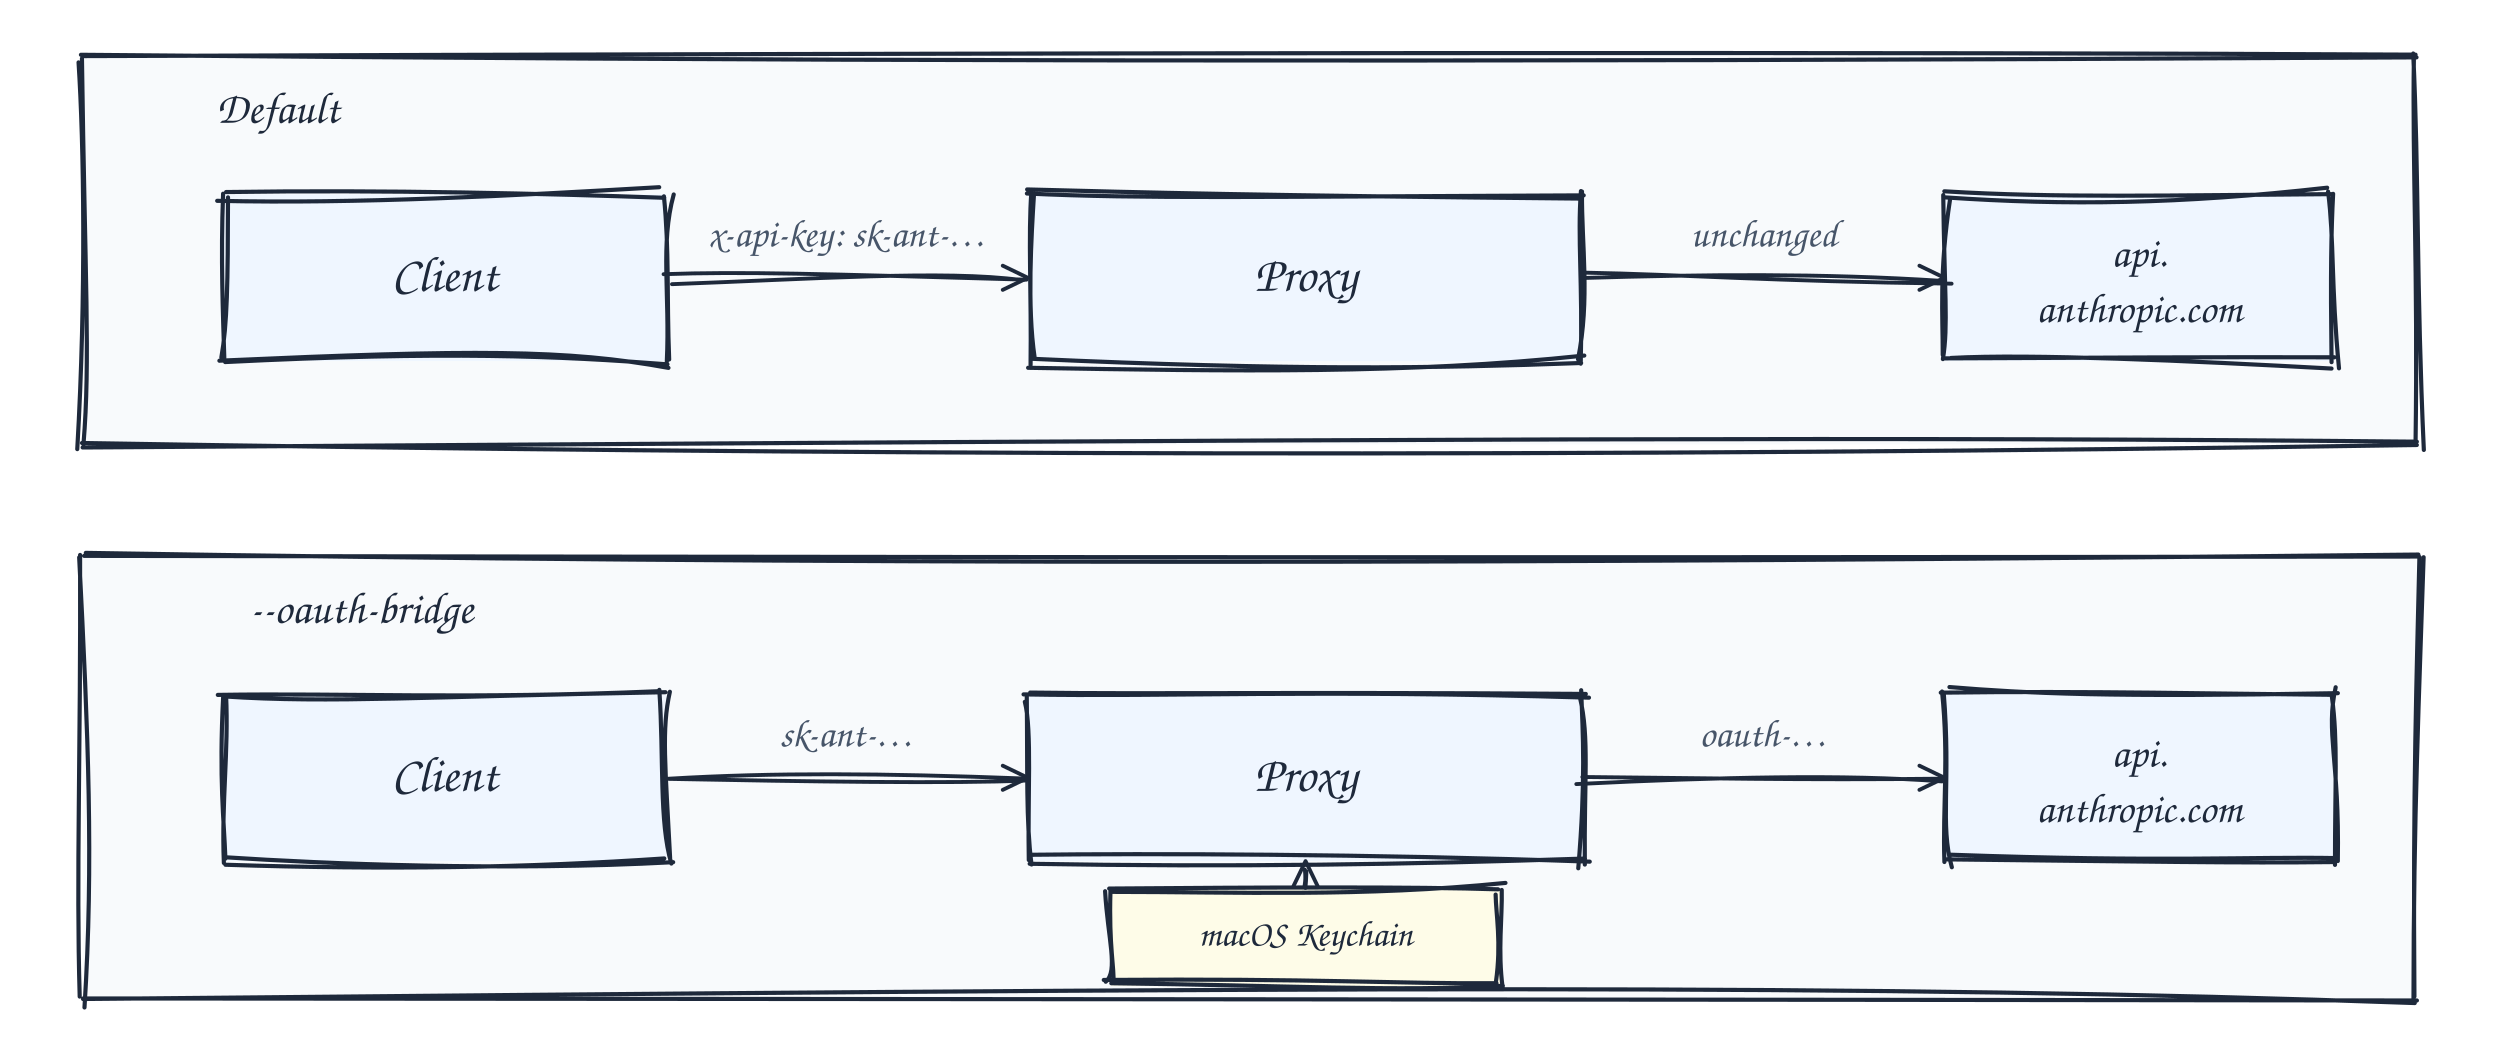
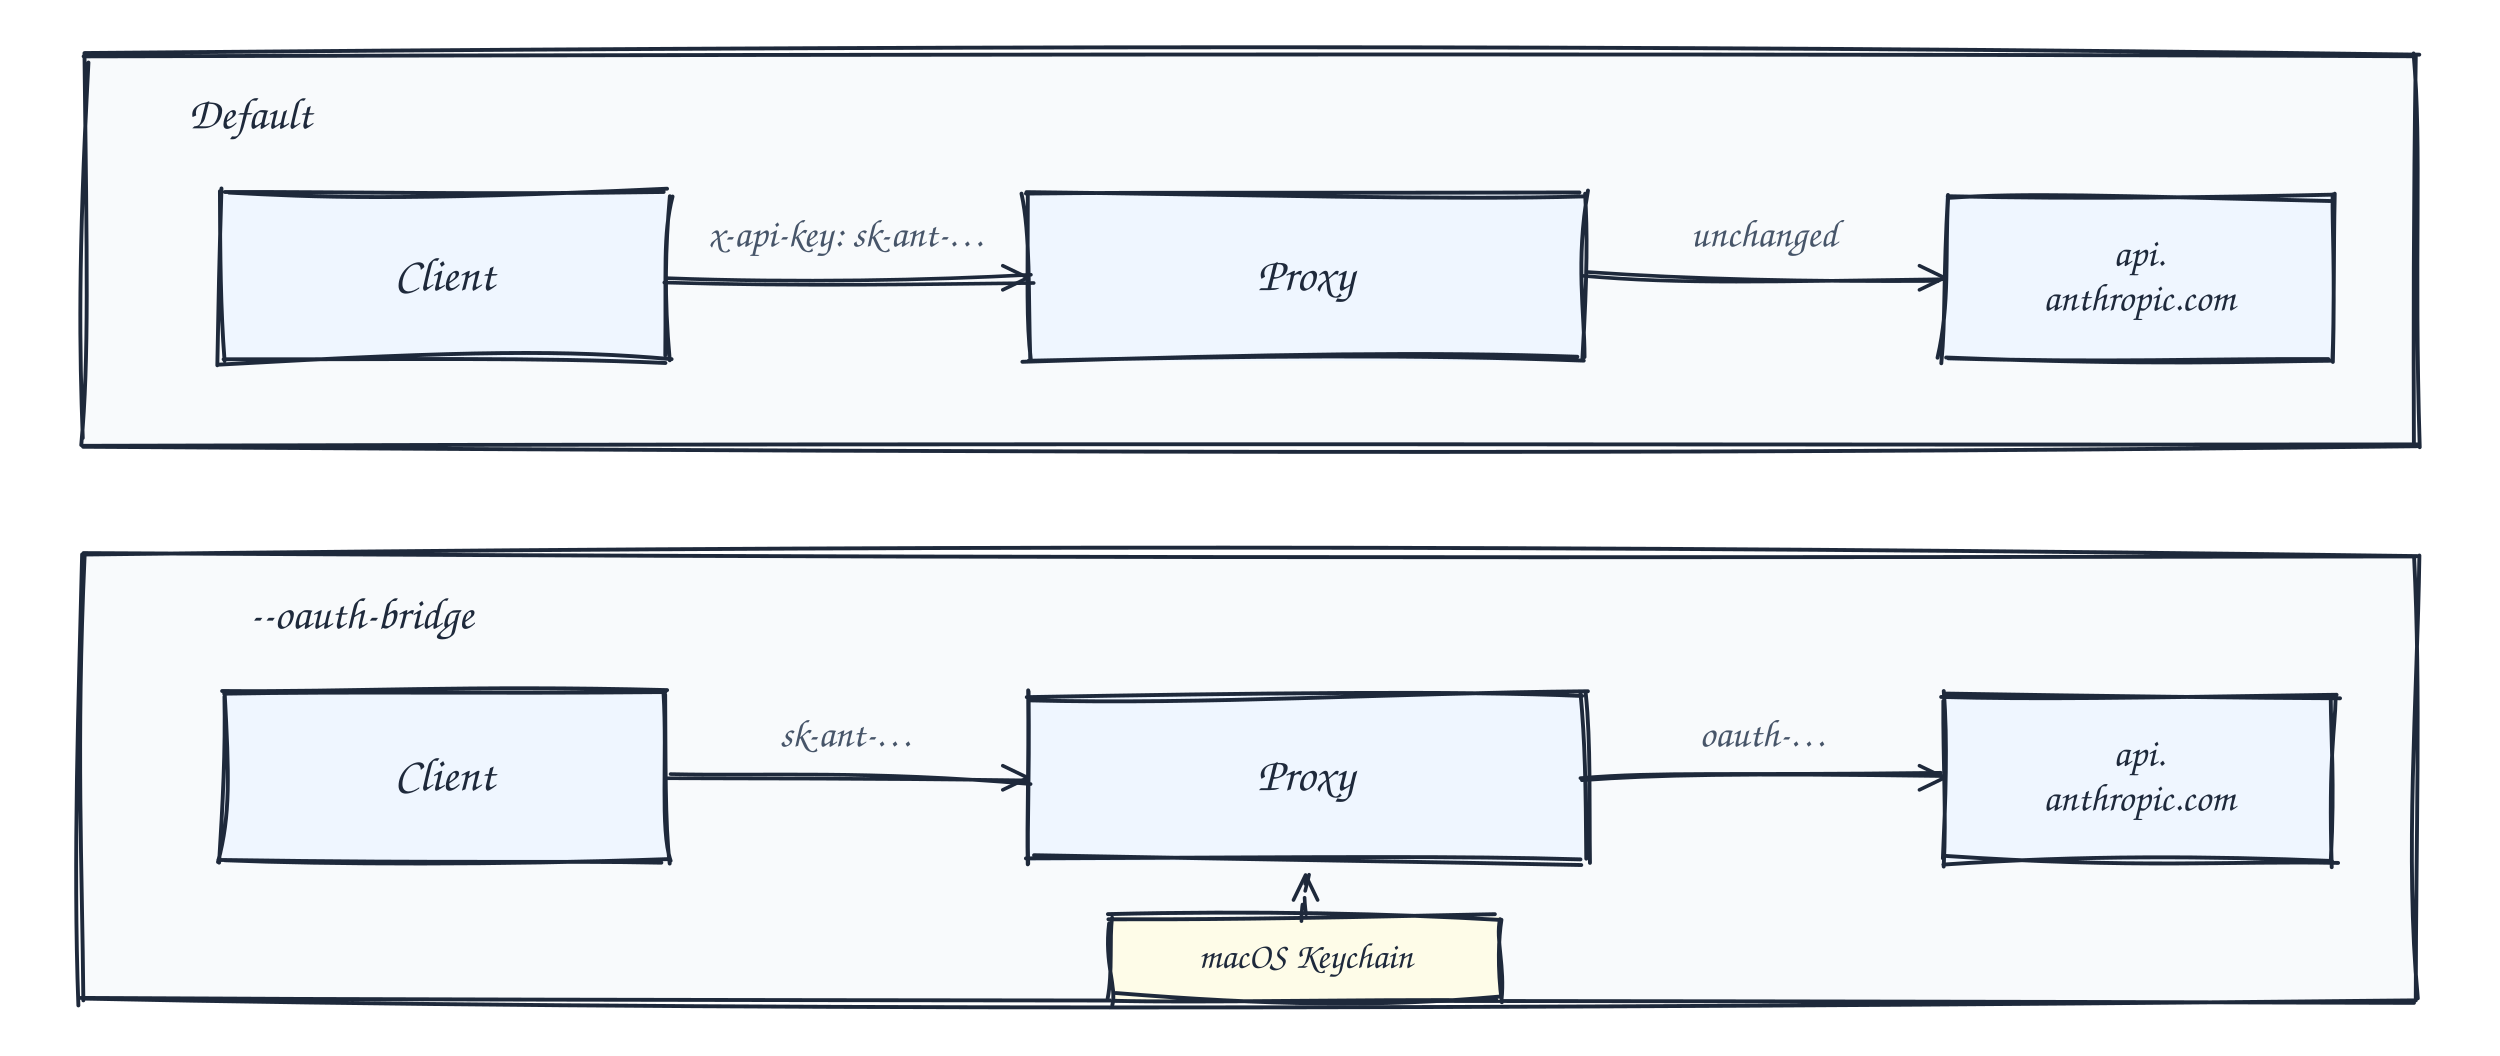
<svg xmlns="http://www.w3.org/2000/svg" viewBox="0 0 900 380" font-family="'Caveat', 'Kalam', 'Comic Sans MS', cursive">
  <path d="M30,20 L870,20 L870,160 L30,160 Z" fill="#f8fafc" />
-   <path d="M29.137,19.726 C268.038,21.933 505.799,22.575 869.938,20.654 M30.306,20.194 C365.75,18.965 701.229,18.719 869.594,19.676 M868.756,19.266 C870.796,61.837 869.919,104.013 872.58,161.97 M869.003,20.65 C868.392,58.986 870.479,97.39 869.6,159.439 M870.057,159.005 C692.319,157.295 515.055,157.842 29.755,161.095 M870.054,160.203 C578.685,164.77 287.644,163.861 29.518,159.478 M27.816,161.681 C31.074,105.457 30.154,51.52 28.281,22.462 M30.048,159.964 C32.562,129.658 30.585,100.563 29.503,21.044" stroke="#1e293b" stroke-width="1.5" fill="none" stroke-linecap="round" stroke-linejoin="round" />
-   <text x="100" y="40" font-size="16" fill="#1e293b" text-anchor="middle" dominant-baseline="middle">Default</text>
+   <path d="M30.528,19.091 C310.625,16.598 592.266,15.845 870.941,19.675 M30.109,20.293 C360.687,19.381 691.658,19.381 869.583,20.253 M868.885,19.239 C871.928,53.558 868.952,91.354 871.101,160.994 M869.679,20.397 C868.865,72.617 868.841,124.051 869.003,160.068 M870.257,160.634 C649.263,163.31 427.472,163.361 29.91,160.833 M870.29,159.992 C641.615,160.289 413.958,159.399 29.703,160.497 M29.795,157.68 C28.661,125.93 28.019,94.704 31.84,22.516 M29.251,160.215 C32.088,128.815 31.285,95.101 30.41,19.122" stroke="#1e293b" stroke-width="1.4" fill="none" stroke-linecap="round" stroke-linejoin="round" />
+   <text x="90" y="42" font-size="16" fill="#1e293b" text-anchor="middle" dominant-baseline="middle">Default</text>
  <path d="M30,200 L870,200 L870,360 L30,360 Z" fill="#f8fafc" />
-   <path d="M30.888,199.035 C292.329,203.419 553.356,203.021 870.604,199.641 M30.316,200.11 C265.129,200.48 499.735,200.888 870.229,200.356 M872.501,200.605 C870.972,248.927 868.868,293.181 868.855,360.437 M870.988,200.489 C870.045,242.339 868.594,283.632 869.191,358.746 M869.305,361.1 C676.166,354.12 481.928,355.333 29.889,359.639 M870.083,360.176 C603.643,359.788 338.158,359.704 29.964,359.442 M30.415,362.689 C33.72,310.557 31.763,264.476 28.505,200.676 M28.691,358.767 C27.41,314.854 29.075,272.641 28.837,199.784" stroke="#1e293b" stroke-width="1.5" fill="none" stroke-linecap="round" stroke-linejoin="round" />
-   <text x="130" y="220" font-size="16" fill="#1e293b" text-anchor="middle" dominant-baseline="middle">--oauth-bridge</text>
+   <path d="M30.069,199.113 C202.586,199.984 376.734,201.163 869.73,200.311 M30.317,199.629 C302.34,196.358 574.135,196.103 870.206,200.199 M870.979,199.996 C870.195,252.44 865.659,307.849 870.407,359.403 M869.068,200.431 C871.526,249.897 869.715,300.059 869.68,359.435 M869.028,361.036 C547.584,359.988 222.838,360.425 29.106,359.248 M869.695,360.13 C550.708,363.444 231.685,363.831 30.032,359.483 M28.216,361.956 C26.28,309.372 28.332,251.369 29.564,199.601 M30.007,360.131 C29.6,312.963 27.388,267.565 30.448,200.358" stroke="#1e293b" stroke-width="1.4" fill="none" stroke-linecap="round" stroke-linejoin="round" />
+   <text x="130" y="222" font-size="16" fill="#1e293b" text-anchor="middle" dominant-baseline="middle">--oauth-bridge</text>
  <path d="M80,70 L240,70 L240,130 L80,130 Z" fill="#eff6ff" />
-   <path d="M78.19,72.296 C128.828,73.439 184.576,70.462 237.309,67.393 M81.389,69.137 C138.813,68.259 196.988,69.702 239.132,71.203 M242.537,70.013 C237.619,87.895 241.197,105.825 240.058,130.162 M239.012,70.685 C240.963,89.838 239.998,106.507 240.898,129.406 M240.644,132.434 C204.218,125.775 170.669,125.745 78.986,129.855 M240.277,131.16 C201.309,128.135 160.483,126.377 81.056,130.338 M79.691,128.669 C81.79,116.824 82.039,102.233 82.081,71.068 M80.776,129.858 C80.272,112.961 79.416,92.963 80.315,69.738" stroke="#1e293b" stroke-width="1.5" fill="none" stroke-linecap="round" stroke-linejoin="round" />
-   <text x="160" y="100" font-size="18" fill="#1e293b" text-anchor="middle" dominant-baseline="middle">Client</text>
+   <path d="M82.43,69.334 C113.727,70.969 142.679,72.467 240.139,67.933 M80.987,69.114 C125.674,69.039 172.304,70.129 238.919,69.109 M242.118,70.75 C238.59,84.335 239.87,97.564 239.505,127.884 M241.145,70.642 C239.536,89.535 239.017,106.505 241.104,129.707 M241.778,129.29 C203.897,126.032 170.789,126.077 78.77,131.271 M239.549,130.68 C192.872,128.531 145.387,129.48 80.498,129.338 M78.24,131.502 C78.602,110.16 78.988,92.305 79.724,67.843 M80.846,129.869 C79.389,111.117 79.259,92.573 79.172,68.837" stroke="#1e293b" stroke-width="1.4" fill="none" stroke-linecap="round" stroke-linejoin="round" />
+   <text x="160" y="100" font-size="17" fill="#1e293b" text-anchor="middle" dominant-baseline="middle">Client</text>
  <path d="M370,70 L570,70 L570,130 L370,130 Z" fill="#eff6ff" />
-   <path d="M369.772,68.2 C410.842,69.292 453.861,70.403 569.261,71.494 M369.689,69.662 C411.167,71.645 452.601,70.804 570.124,70.331 M569.514,68.943 C569.342,88.313 572.468,107.651 568.085,129.343 M569.136,68.787 C567.845,85.493 569.797,102.246 569.06,130.925 M570.343,128.007 C507.035,134.688 444.701,133.676 370.127,132.404 M569.202,130.678 C516.347,132.645 463.517,133.371 371.063,129.141 M372.468,128.763 C369.721,110.191 371.313,84.984 372.211,70.304 M371.005,131.372 C371.359,106.45 370.083,84.976 371.331,68.659" stroke="#1e293b" stroke-width="1.5" fill="none" stroke-linecap="round" stroke-linejoin="round" />
-   <text x="470" y="100" font-size="18" fill="#1e293b" text-anchor="middle" dominant-baseline="middle">Proxy</text>
+   <path d="M369.341,69.683 C419.057,69.136 467.073,69.572 568.604,69.286 M369.549,69.166 C446.748,70.006 522.938,72.158 570.731,70.69 M571.67,68.597 C567.144,94.226 570.462,112.678 570.428,128.539 M570.639,69.731 C571.417,83.696 571.508,97.394 569.649,129.445 M567.851,128.428 C515.585,126.589 458.868,127.4 368.068,130.244 M570.151,129.824 C509.575,127.563 451.263,128.072 370.288,129.876 M370.887,128.975 C370.109,105.239 371.013,84.632 367.739,69.7 M371.071,129.284 C369.457,115.751 370.001,101.946 370.008,70.504" stroke="#1e293b" stroke-width="1.4" fill="none" stroke-linecap="round" stroke-linejoin="round" />
+   <text x="470" y="100" font-size="17" fill="#1e293b" text-anchor="middle" dominant-baseline="middle">Proxy</text>
  <path d="M700,70 L840,70 L840,130 L700,130 Z" fill="#eff6ff" />
-   <path d="M700.151,71.054 C743.626,74.022 784.734,73.549 837.772,67.573 M699.964,68.868 C739.736,71.327 781.996,70.299 839.276,69.886 M838.105,68.958 C840.327,86.207 839.139,102.53 842.04,132.593 M839.925,69.78 C839.249,83.037 838.929,97.722 839.358,130.377 M839.347,132.679 C787.714,129.846 730.914,127.294 702.334,128.866 M840.39,128.63 C797.717,128.491 752.556,128.771 699.862,129.014 M699.387,127.747 C699.415,114.025 698.042,97.47 702.066,71.452 M699.439,129.277 C701.44,117.177 699.949,104.536 699.569,70.23" stroke="#1e293b" stroke-width="1.5" fill="none" stroke-linecap="round" stroke-linejoin="round" />
-   <text x="770" y="92" font-size="15" fill="#1e293b" text-anchor="middle" dominant-baseline="middle">api.</text>
-   <text x="770" y="112" font-size="15" fill="#1e293b" text-anchor="middle" dominant-baseline="middle">anthropic.com</text>
-   <path d="M241.913,102.3 C291.761,100.505 340.343,97.087 367.698,100.832 M238.887,98.707 C267.119,97.719 294.621,98.549 369.51,100.687" stroke="#1e293b" stroke-width="1.4" fill="none" stroke-linecap="round" />
-   <path d="M370,100 L360.996,104.35 M370,100 L360.996,95.65" stroke="#1e293b" stroke-width="1.4" fill="none" stroke-linecap="round" />
+   <path d="M701.833,71.208 C729.011,69.396 756.881,70.357 840.299,72.399 M701.177,70.64 C749.884,71.739 798.947,71.017 839.694,70.079 M839.754,69.982 C839.555,81.613 840.655,95.976 839.826,130.3 M840.501,69.724 C840.04,90.75 840.355,113.669 839.668,130.046 M838.186,129.27 C796.373,129.035 757.329,130.675 701.395,128.99 M839.453,129.858 C809.728,130.098 776.616,131.676 700.618,128.705 M697.51,128.778 C702.017,109.472 700.175,91.762 701.317,71.398 M698.87,130.778 C700.43,114.751 699.544,99.884 701.274,70.183" stroke="#1e293b" stroke-width="1.4" fill="none" stroke-linecap="round" stroke-linejoin="round" />
+   <text x="770" y="91.95" font-size="14" fill="#1e293b" text-anchor="middle" dominant-baseline="middle">api.</text>
+   <text x="770" y="108.05" font-size="14" fill="#1e293b" text-anchor="middle" dominant-baseline="middle">anthropic.com</text>
+   <path d="M239.138,101.714 C288.783,103.182 331.919,102.311 372.137,101.883 M239.697,100.125 C287.272,101.89 334.91,100.877 371.132,98.907" stroke="#1e293b" stroke-width="1.3" fill="none" stroke-linecap="round" />
+   <path d="M370,100 L360.996,104.35 M370,100 L360.996,95.65" stroke="#1e293b" stroke-width="1.3" fill="none" stroke-linecap="round" />
  <text x="305" y="85" font-size="14" fill="#475569" text-anchor="middle" dominant-baseline="middle">x-api-key: sk-ant-…</text>
-   <path d="M570.871,98.167 C604.695,98.749 636.861,101.251 702.573,102.122 M569.429,100.088 C613.213,98.765 655.939,98.304 699.153,101.126" stroke="#1e293b" stroke-width="1.4" fill="none" stroke-linecap="round" />
-   <path d="M700,100 L690.996,104.35 M700,100 L690.996,95.65" stroke="#1e293b" stroke-width="1.4" fill="none" stroke-linecap="round" />
+   <path d="M571.695,97.941 C608.319,100.472 650.345,101.452 697.642,101.157 M569.449,99.269 C605.214,102.467 638.443,101.311 700.318,100.506" stroke="#1e293b" stroke-width="1.3" fill="none" stroke-linecap="round" />
+   <path d="M700,100 L690.996,104.35 M700,100 L690.996,95.65" stroke="#1e293b" stroke-width="1.3" fill="none" stroke-linecap="round" />
  <text x="635" y="85" font-size="14" fill="#475569" text-anchor="middle" dominant-baseline="middle">unchanged</text>
  <path d="M80,250 L240,250 L240,310 L80,310 Z" fill="#eff6ff" />
-   <path d="M78.415,250.166 C124.367,249.424 168.425,251.772 237.232,248.836 M80.775,250.716 C118.603,253.268 154.631,250.692 239.556,249.194 M237.359,248.354 C238.995,272.974 237.241,295.944 241.692,310.88 M241.153,249.039 C238.111,262.663 239.528,275.662 241.237,308.817 M242.336,310.384 C181.312,313.671 116.478,310.938 81.583,308.646 M239.138,309.037 C189.898,312.387 139.163,313.207 81.154,311.306 M80.589,310.667 C79.702,288.269 82.351,270.626 81.376,250.151 M81.143,309.099 C80.639,294.952 78.8,281.129 80.355,250.592" stroke="#1e293b" stroke-width="1.5" fill="none" stroke-linecap="round" stroke-linejoin="round" />
-   <text x="160" y="280" font-size="18" fill="#1e293b" text-anchor="middle" dominant-baseline="middle">Client</text>
+   <path d="M79.965,248.761 C125.299,249.206 167.784,246.614 240.156,248.438 M80.702,249.722 C126.407,248.882 172.494,249.761 239.516,249.142 M238.875,249.574 C240.256,272.743 237.587,298.631 241.423,309.875 M239.459,250.1 C239.637,273.565 239.367,296.778 241.087,310.884 M238.085,310.567 C202.38,309.791 165.381,310.878 78.599,309.578 M240.292,309.285 C179.897,311.443 117.616,311.209 80.943,309.69 M78.48,310.33 C83.001,293.23 82.458,279.321 80.877,249.497 M78.878,310.552 C80.189,289.394 81.209,269.791 80.804,250.779" stroke="#1e293b" stroke-width="1.4" fill="none" stroke-linecap="round" stroke-linejoin="round" />
+   <text x="160" y="280" font-size="17" fill="#1e293b" text-anchor="middle" dominant-baseline="middle">Client</text>
  <path d="M370,250 L570,250 L570,310 L370,310 Z" fill="#eff6ff" />
-   <path d="M368.484,249.98 C419.757,250.952 473.333,248.191 572.03,251.157 M370.869,249.328 C416.176,249.96 460.777,249.041 570.882,249.813 M569.222,248.481 C569.829,264.479 570.886,280.627 568.177,312.581 M568.736,250.89 C572.264,265.458 570.23,281.195 570.534,311.242 M572.305,310.194 C493.366,307.388 413.181,307.219 370.467,307.727 M570.58,309.082 C507.637,311.18 444.666,312.256 370.687,310.959 M370.363,309.611 C369.931,287.947 371.546,262.461 368.938,252.665 M371.35,311.22 C369.327,295.574 369.965,278.167 369.637,250.913" stroke="#1e293b" stroke-width="1.5" fill="none" stroke-linecap="round" stroke-linejoin="round" />
-   <text x="470" y="280" font-size="18" fill="#1e293b" text-anchor="middle" dominant-baseline="middle">Proxy</text>
+   <path d="M370.313,252.126 C435.393,253.742 498.076,249.545 571.642,248.853 M369.639,250.975 C448.218,249.549 526.443,248.562 569.578,250.552 M570.868,249.689 C572.704,267.393 572.088,288.816 572.382,310.642 M568.929,248.901 C570.671,267.51 570.845,282.21 571.061,309.13 M569.257,311.407 C520.488,310.389 467.665,309.651 372.257,307.873 M568.965,309.378 C524.861,308.082 480.964,308.562 369.329,309.023 M369.987,311.168 C369.67,294.248 370.43,278.126 370.142,248.525 M370.146,310.968 C369.703,296.041 370.643,284.392 370.292,248.946" stroke="#1e293b" stroke-width="1.4" fill="none" stroke-linecap="round" stroke-linejoin="round" />
+   <text x="470" y="280" font-size="17" fill="#1e293b" text-anchor="middle" dominant-baseline="middle">Proxy</text>
  <path d="M700,250 L840,250 L840,310 L700,310 Z" fill="#eff6ff" />
-   <path d="M701.805,247.341 C729.653,249.625 759.293,251.09 841.624,249.536 M698.674,249.358 C751.224,248.642 801.716,249.825 839.583,250.131 M840.84,247.417 C837.151,263.918 842.247,272.906 841.612,309.965 M839.498,250.928 C841.666,266.975 840.574,281.557 840.595,311.352 M841.15,308.914 C811.062,308.36 778.571,310.42 702.299,307.7 M840.186,310.338 C805.979,310.765 772.294,310.136 700.837,309.375 M702.661,312.209 C698.302,296.615 702.392,282.282 699.723,249.273 M699.982,310.311 C699.324,290.452 701.624,273.015 699.137,248.943" stroke="#1e293b" stroke-width="1.5" fill="none" stroke-linecap="round" stroke-linejoin="round" />
-   <text x="770" y="272" font-size="15" fill="#1e293b" text-anchor="middle" dominant-baseline="middle">api.</text>
-   <text x="770" y="292" font-size="15" fill="#1e293b" text-anchor="middle" dominant-baseline="middle">anthropic.com</text>
-   <path d="M400,320 L540,320 L540,355 L400,355 Z" fill="#fefce8" />
-   <path d="M399.781,321.071 C444.922,321.072 490.36,323.032 541.963,317.851 M399.306,319.879 C455.067,319.438 510.478,319.185 539.314,320.156 M538.427,322.045 C538.541,329.138 540.543,339.449 538.53,353.536 M540.622,320.387 C540.873,329.897 539.138,342.492 540.982,355.721 M538.726,353.96 C503.871,354.243 474.391,352.169 397.36,352.783 M541.023,354.875 C502.434,357.047 463.216,354.715 400.072,353.968 M398.06,353.42 C402.66,349.603 398.835,337.998 397.834,320.841 M400.803,353.894 C401.274,348.756 399.138,340.868 399.767,320.774" stroke="#1e293b" stroke-width="1.5" fill="none" stroke-linecap="round" stroke-linejoin="round" />
-   <text x="470" y="337" font-size="13" fill="#1e293b" text-anchor="middle" dominant-baseline="middle">macOS Keychain</text>
-   <path d="M240.836,280.397 C289.99,281.353 343.759,282.168 369.606,280.976 M240.571,280.349 C278.318,278.082 317.05,278.318 369.231,280.282" stroke="#1e293b" stroke-width="1.4" fill="none" stroke-linecap="round" />
-   <path d="M370,280 L360.996,284.35 M370,280 L360.996,275.65" stroke="#1e293b" stroke-width="1.4" fill="none" stroke-linecap="round" />
+   <path d="M700.674,249.69 C756.202,250.619 812.191,251.251 842.416,251.386 M698.805,250.894 C732.591,251.828 765.431,251.24 841.168,250.116 M840.799,251.841 C840.689,261.63 838.228,271.748 839.416,312.198 M839.06,250.556 C839.144,265.945 840.528,281.771 839.117,309.127 M841.709,310.65 C803.726,309.848 769.331,312.831 699.521,308.073 M839.519,309.949 C795.303,308.175 749.848,307.837 699.607,311.246 M699.734,311.965 C700.733,293.27 699.455,274.037 699.603,252.356 M699.443,308.983 C700.37,288.562 701.198,266.757 699.748,248.77" stroke="#1e293b" stroke-width="1.4" fill="none" stroke-linecap="round" stroke-linejoin="round" />
+   <text x="770" y="271.95" font-size="14" fill="#1e293b" text-anchor="middle" dominant-baseline="middle">api.</text>
+   <text x="770" y="288.05" font-size="14" fill="#1e293b" text-anchor="middle" dominant-baseline="middle">anthropic.com</text>
+   <path d="M400,330 L540,330 L540,360 L400,360 Z" fill="#fefce8" />
+   <path d="M399.031,330.949 C430.105,330.985 456.301,330.905 538.151,329.107 M398.852,329.083 C451.273,327.788 502.979,328.942 539.322,331.129 M540.007,330.908 C538.381,338.244 541.82,348.109 540.526,360.094 M540.516,331.117 C539.49,337.616 539.039,348.343 540.668,360.814 M539.673,358.785 C497.175,362.607 456.01,361.885 401.716,357.492 M538.76,360.094 C485.114,359.734 431.863,361.085 400.545,360.271 M400.438,361.836 C402.108,355.612 397.491,346.977 399.283,332.446 M398.729,359.573 C400.619,350.115 399.301,337.812 400.364,330.358" stroke="#1e293b" stroke-width="1.4" fill="none" stroke-linecap="round" stroke-linejoin="round" />
+   <text x="470" y="345" font-size="13" fill="#1e293b" text-anchor="middle" dominant-baseline="middle">macOS Keychain</text>
+   <path d="M241.399,278.671 C275.894,279.424 311.647,277.208 371.027,282.266 M239.753,280.173 C273.694,280.347 307.461,280.12 369.429,280.935" stroke="#1e293b" stroke-width="1.3" fill="none" stroke-linecap="round" />
+   <path d="M370,280 L360.996,284.35 M370,280 L360.996,275.65" stroke="#1e293b" stroke-width="1.3" fill="none" stroke-linecap="round" />
  <text x="305" y="265" font-size="14" fill="#475569" text-anchor="middle" dominant-baseline="middle">sk-ant-…</text>
-   <path d="M567.473,282.27 C618.629,279.733 664.407,278.656 699.13,281.31 M569.654,279.713 C610.504,280.062 648.702,280.917 698.877,280.328" stroke="#1e293b" stroke-width="1.4" fill="none" stroke-linecap="round" />
-   <path d="M700,280 L690.996,284.35 M700,280 L690.996,275.65" stroke="#1e293b" stroke-width="1.4" fill="none" stroke-linecap="round" />
+   <path d="M568.941,280.122 C597.52,277.697 621.19,279.178 698.677,278.193 M569.472,280.883 C596.96,278.942 624.53,278.345 700.217,279.39" stroke="#1e293b" stroke-width="1.3" fill="none" stroke-linecap="round" />
+   <path d="M700,280 L690.996,284.35 M700,280 L690.996,275.65" stroke="#1e293b" stroke-width="1.3" fill="none" stroke-linecap="round" />
  <text x="635" y="265" font-size="14" fill="#475569" text-anchor="middle" dominant-baseline="middle">oauth-…</text>
-   <path d="M469.629,319.017 C469.687,317.893 470.524,316.112 469.053,308.767 M469.957,319.651 C470.261,316.537 470.378,312.968 470.319,309.789" stroke="#1e293b" stroke-width="1.4" fill="none" stroke-linecap="round" stroke-dasharray="6,5" />
-   <path d="M470,310 L474.35,319.004 M470,310 L465.65,319.004" stroke="#1e293b" stroke-width="1.4" fill="none" stroke-linecap="round" />
+   <path d="M468.524,331.605 C468.413,323.984 470.437,319.335 471.332,314.591 M470.202,329.155 C469.415,323.871 469.316,317.768 470.687,315.459" stroke="#1e293b" stroke-width="1.3" fill="none" stroke-linecap="round" stroke-dasharray="6,5" />
+   <path d="M470,315 L474.35,324.004 M470,315 L465.65,324.004" stroke="#1e293b" stroke-width="1.3" fill="none" stroke-linecap="round" />
</svg>
